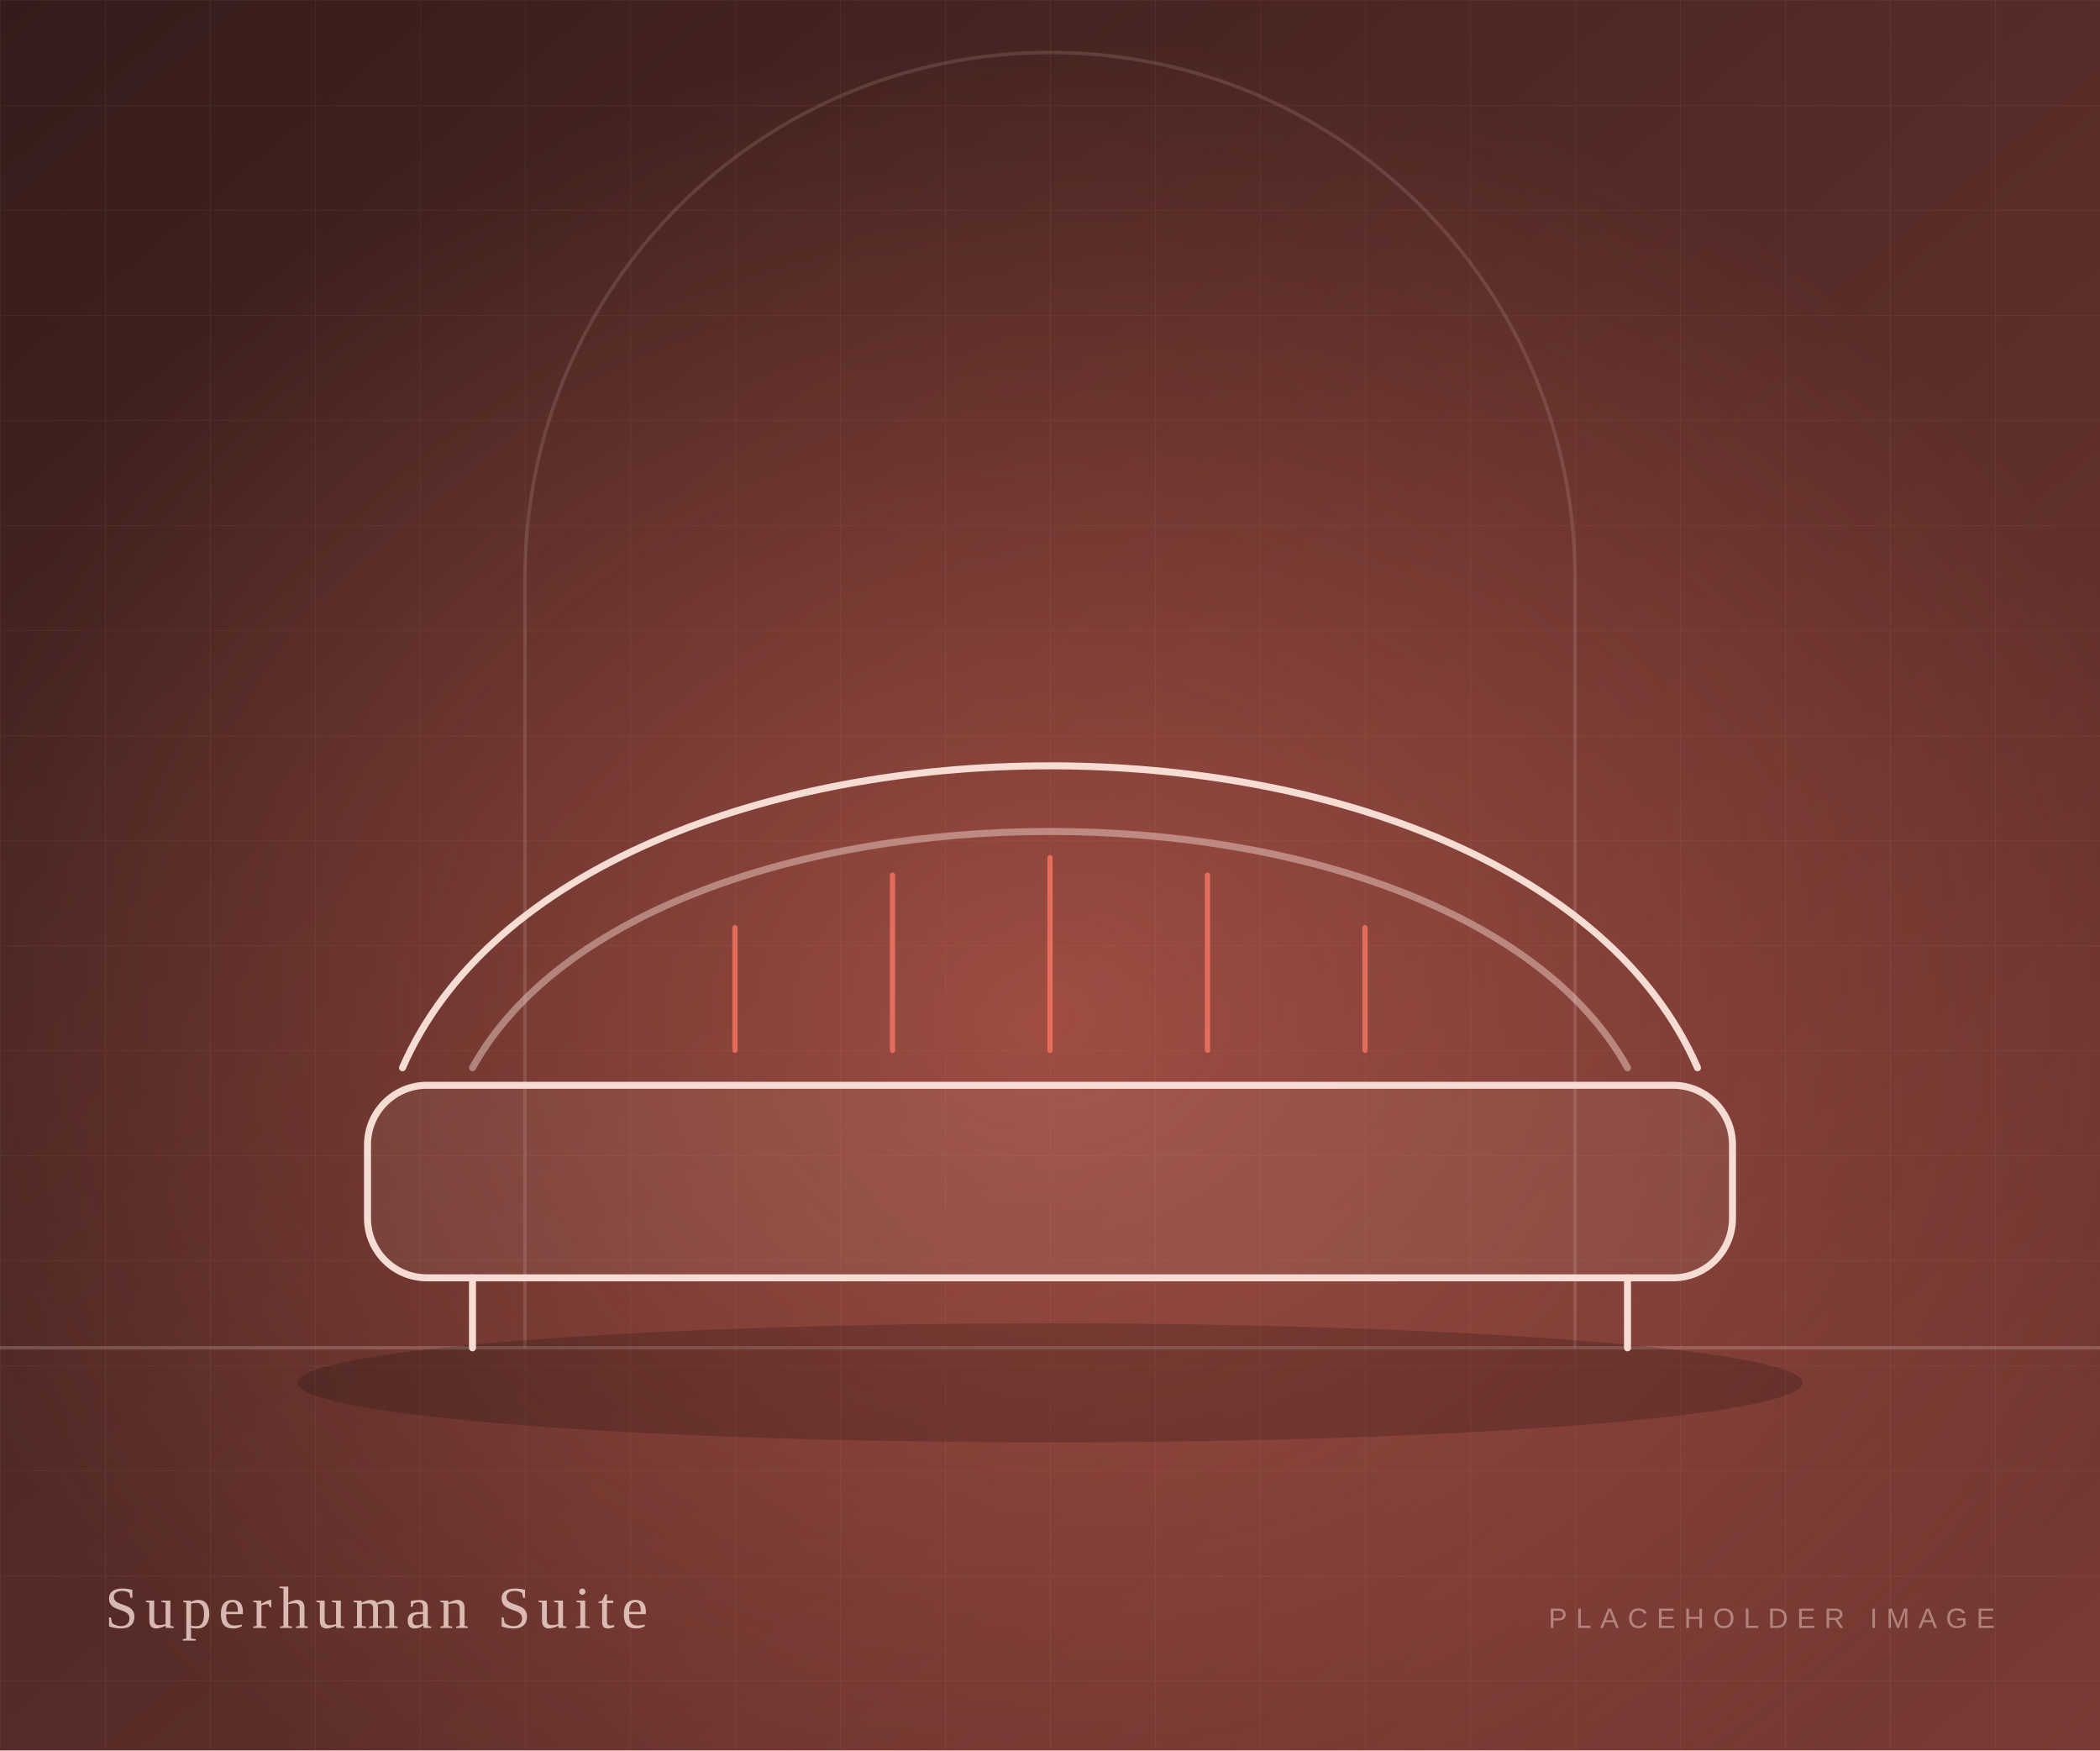
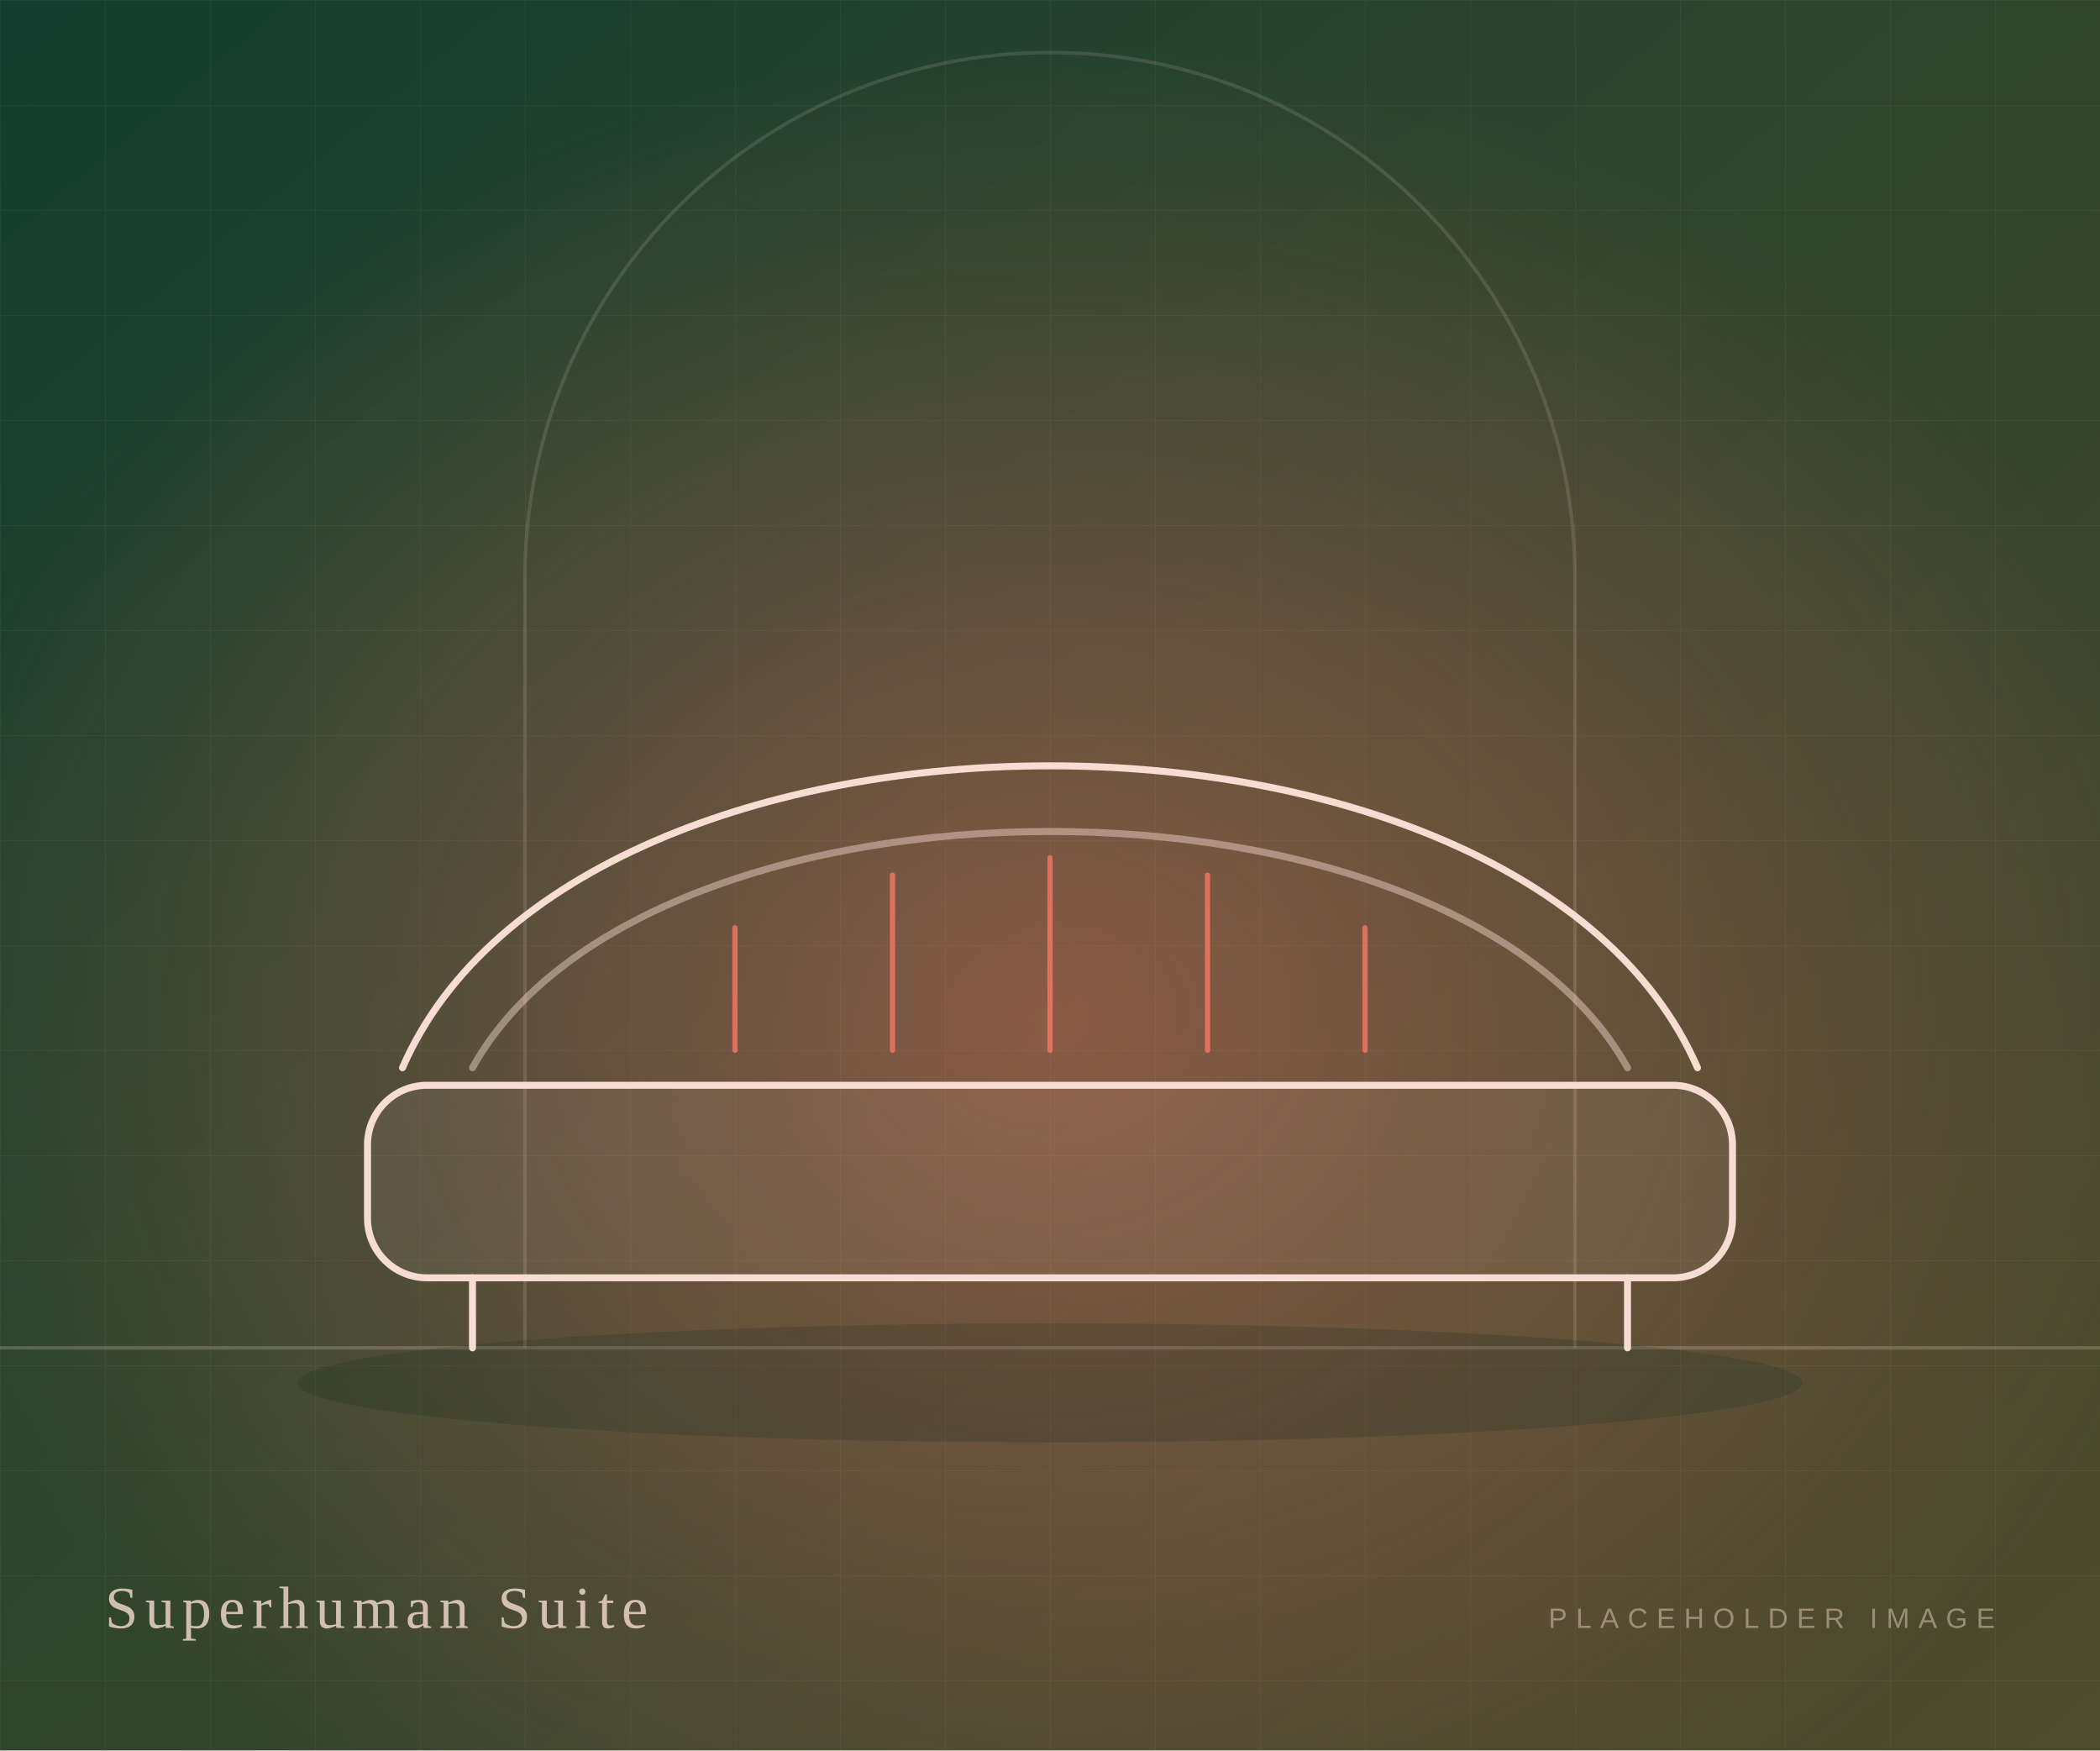
<svg xmlns="http://www.w3.org/2000/svg" viewBox="0 0 1200 1000" preserveAspectRatio="xMidYMid slice" role="img" aria-label="Superhuman Suite placeholder">
  <defs>
    <linearGradient id="bg" x1="0" y1="0" x2="1" y2="1">
-       <stop offset="0" stop-color="#341c1a" />
-       <stop offset="1" stop-color="#7a3b35" />
+       <stop offset="0" stop-color="#133E2F" />
+       <stop offset="1" stop-color="#4F4A2C" />
    </linearGradient>
    <radialGradient id="glow" cx="0.5" cy="0.58" r="0.55">
      <stop offset="0" stop-color="#ff7a66" stop-opacity="0.42" />
      <stop offset="1" stop-color="#ff7a66" stop-opacity="0" />
    </radialGradient>
    <pattern id="grid" width="60" height="60" patternUnits="userSpaceOnUse">
      <path d="M60 0H0V60" fill="none" stroke="#f6dcd3" stroke-opacity="0.05" />
    </pattern>
  </defs>
  <rect width="1200" height="1000" fill="url(#bg)" />
  <rect width="1200" height="1000" fill="url(#grid)" />
  <rect width="1200" height="1000" fill="url(#glow)" />
  <path d="M300 770V330a300 300 0 0 1 600 0v440" fill="none" stroke="#f6dcd3" stroke-opacity="0.14" stroke-width="2" />
  <path d="M0 770H1200" stroke="#f6dcd3" stroke-opacity="0.22" stroke-width="2" />
-   <ellipse cx="600" cy="790" rx="430" ry="34" fill="#000" fill-opacity="0.18" />
+   <ellipse cx="600" cy="790" rx="430" ry="34" fill="#0A2A1F" fill-opacity="0.18" />
  <g fill="none" stroke="#f6dcd3" stroke-width="4" stroke-linecap="round" stroke-linejoin="round">
    <rect x="210" y="620" width="780" height="110" rx="34" fill="#f6dcd3" fill-opacity="0.08" />
    <path d="M230 610C330 380 870 380 970 610" />
    <path d="M270 610C370 430 830 430 930 610" stroke-opacity="0.45" />
    <g stroke="#ff7a66" stroke-opacity="0.75" stroke-width="3">
      <path d="M420 530V600M510 500V600M600 490V600M690 500V600M780 530V600" />
    </g>
    <path d="M270 730V770M930 730V770" />
  </g>
  <text x="60" y="930" font-family="Georgia, 'Times New Roman', serif" font-size="34" fill="#f6dcd3" fill-opacity="0.8" letter-spacing="4">Superhuman Suite</text>
  <text x="1140" y="930" text-anchor="end" font-family="Arial, Helvetica, sans-serif" font-size="16" fill="#f6dcd3" fill-opacity="0.45" letter-spacing="5">PLACEHOLDER IMAGE</text>
</svg>
